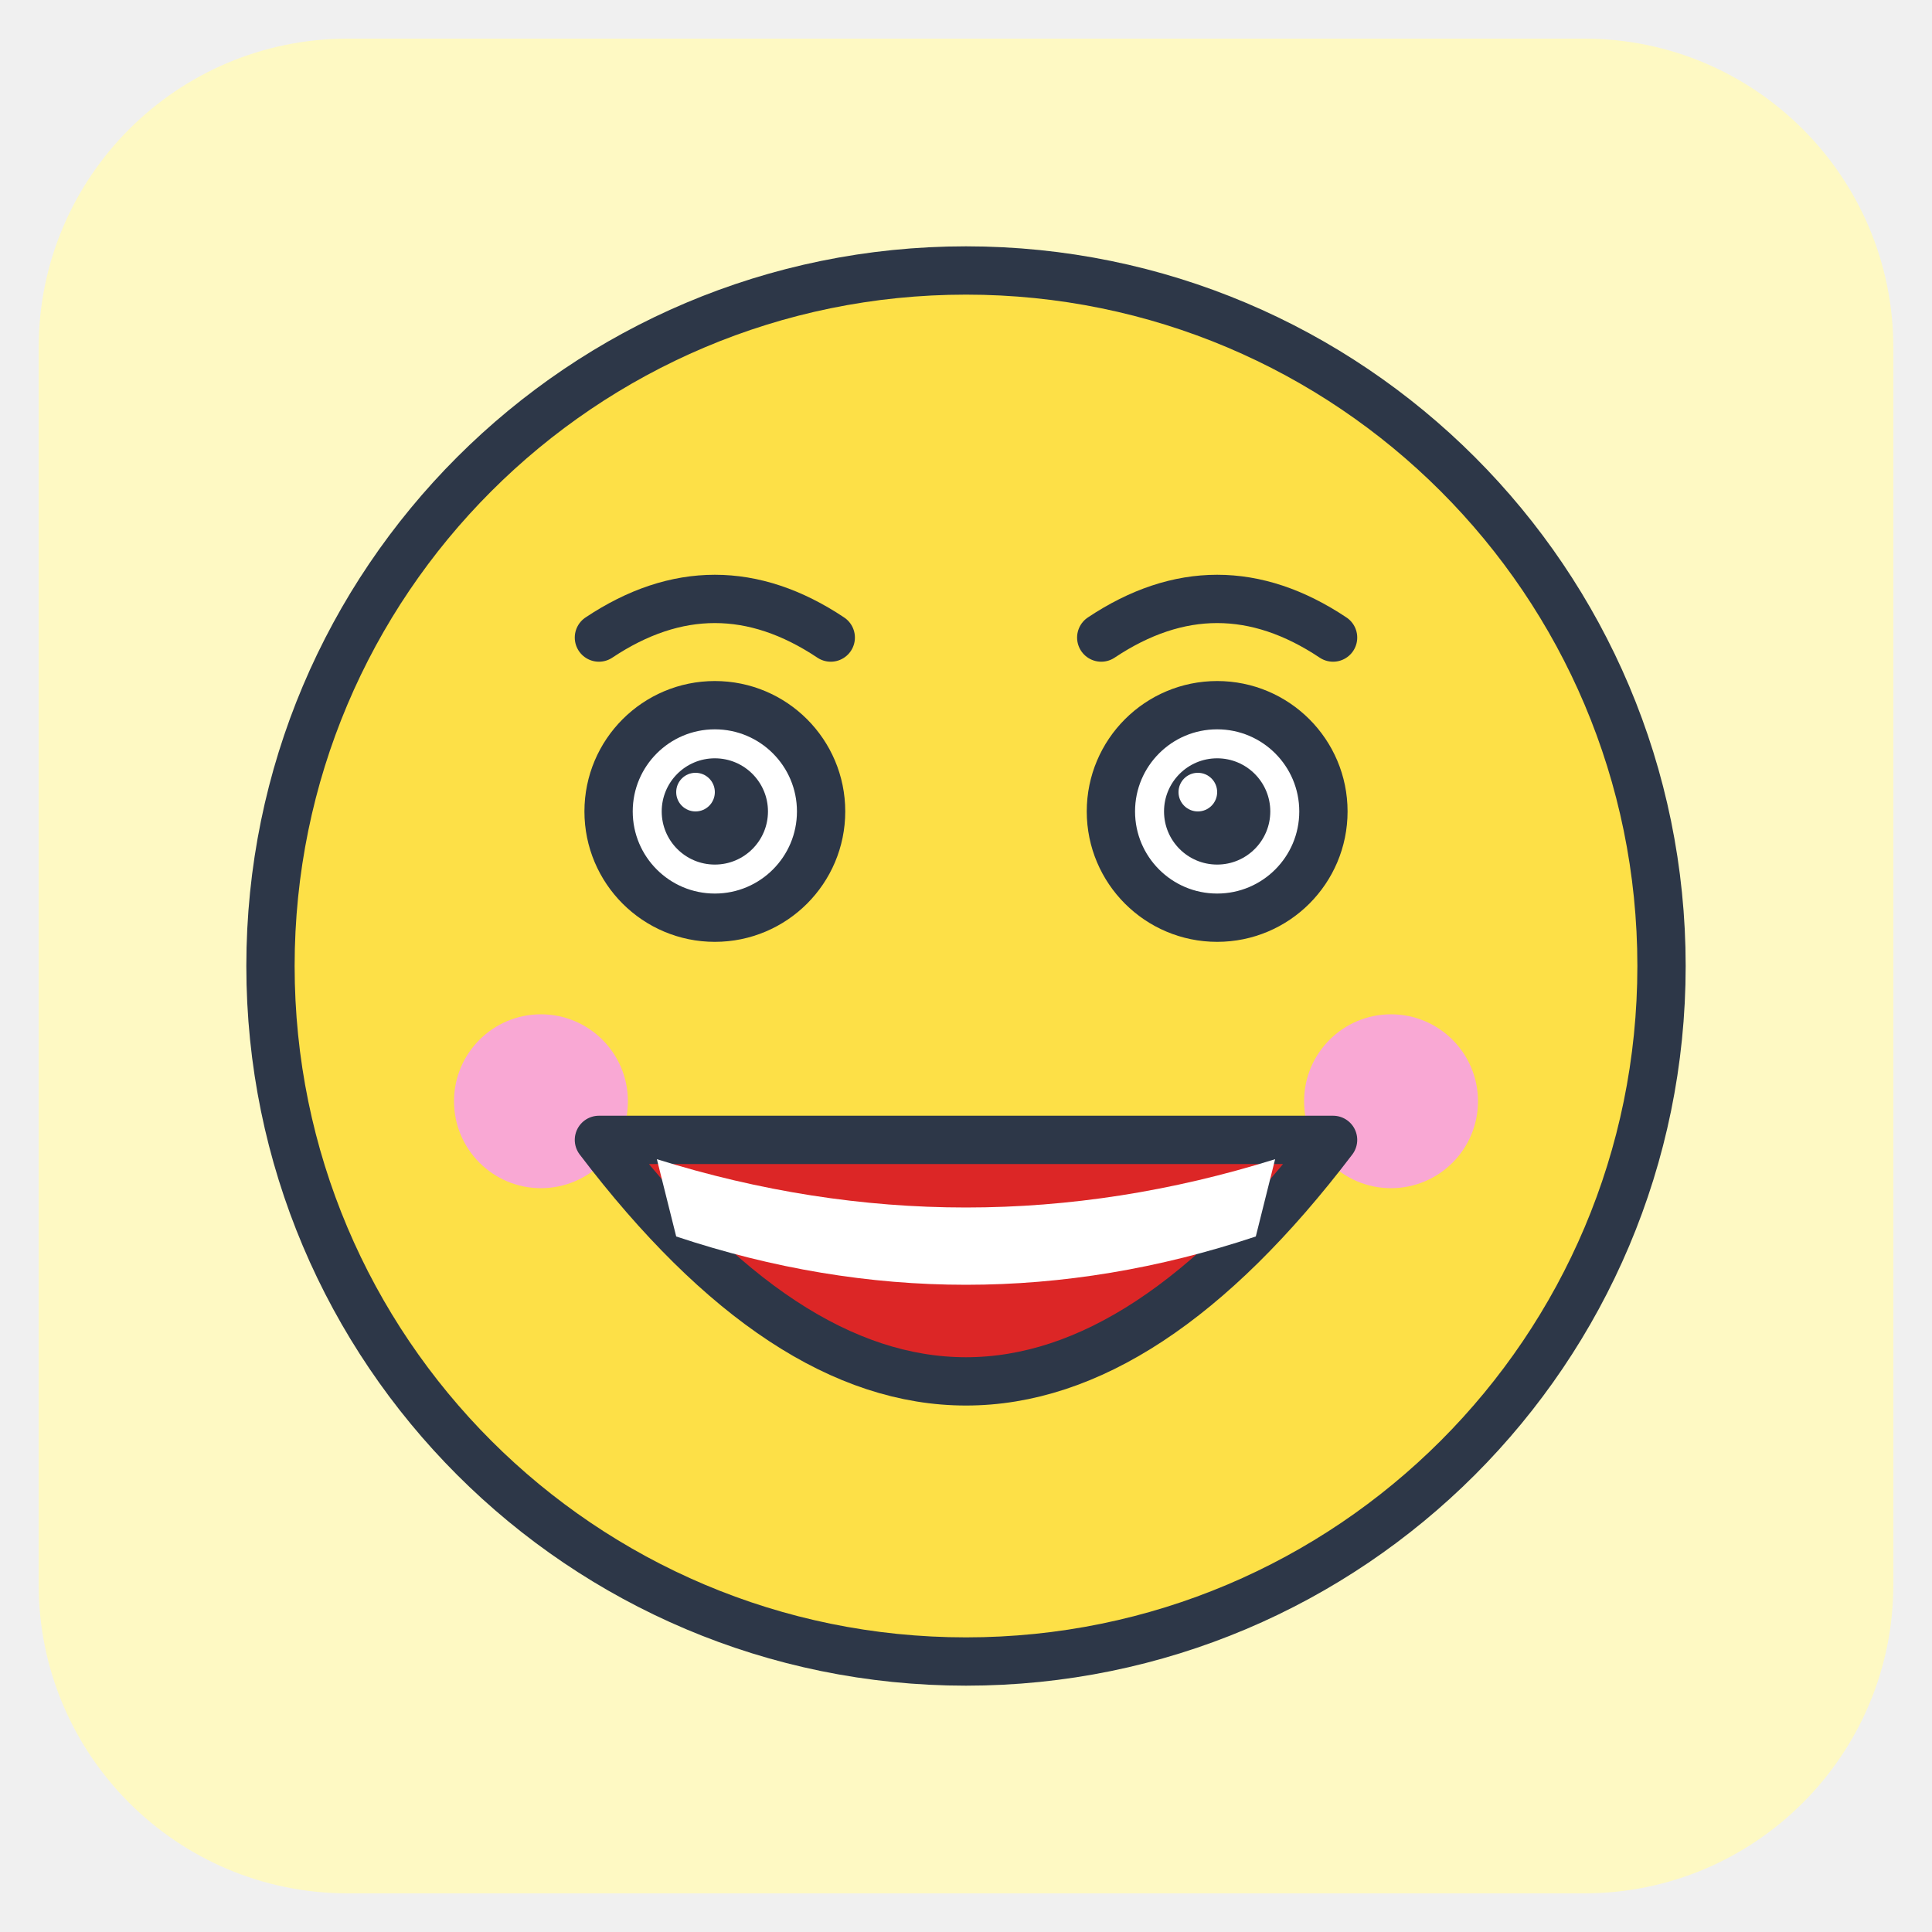
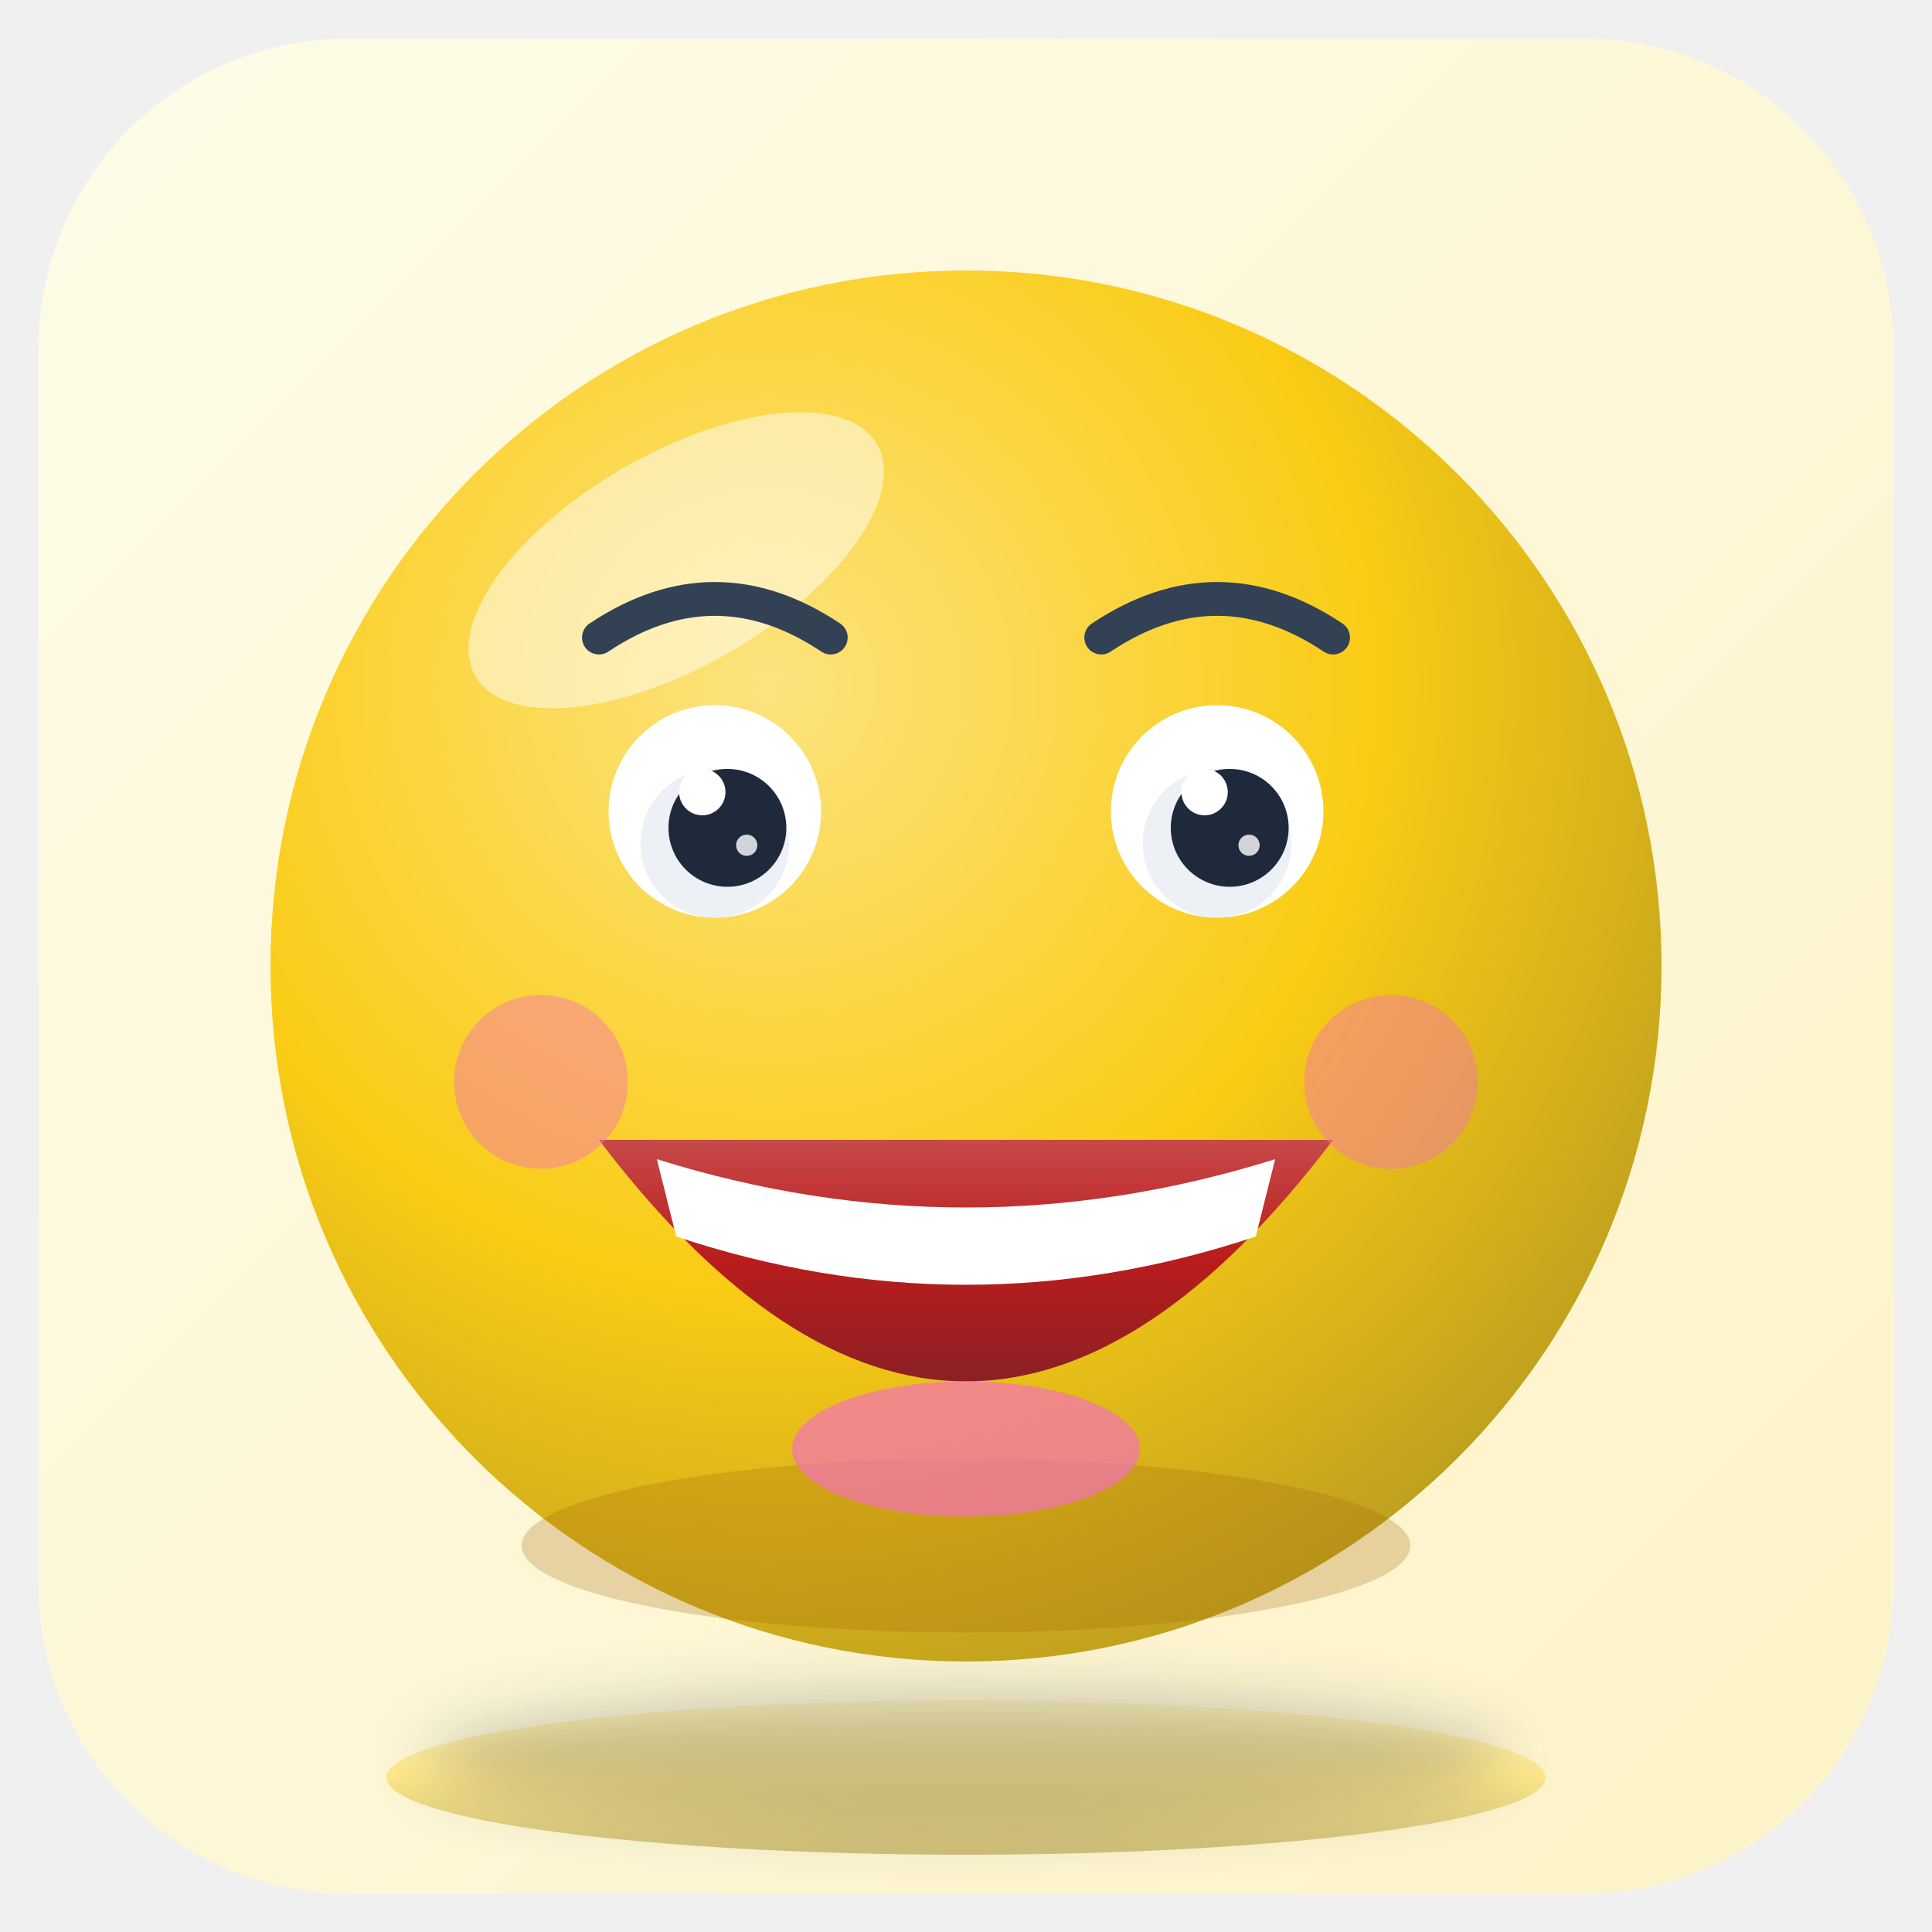
<svg xmlns="http://www.w3.org/2000/svg" viewBox="0 0 200 200" role="img" aria-label="שמח">
-   <rect x="4" y="4" width="192" height="192" rx="32" fill="#FEF9C3" />
-   <g stroke="#2D3748" stroke-width="5" stroke-linejoin="round" stroke-linecap="round">
-     <circle cx="100" cy="100" r="72" fill="#FDE047" />
-     <circle cx="56" cy="114" r="9" fill="#F9A8D4" stroke="none" />
-     <circle cx="144" cy="114" r="9" fill="#F9A8D4" stroke="none" />
-     <path d="M62 118 Q100 168 138 118 Z" fill="#DC2626" />
-     <path d="M68 120 Q100 130 132 120 L130 128 Q100 138 70 128 Z" fill="#fff" stroke="none" />
-     <circle cx="74" cy="84" r="11" fill="#fff" />
-     <circle cx="74" cy="84" r="5.5" fill="#2D3748" stroke="none" />
-     <circle cx="72" cy="82" r="2" fill="#fff" stroke="none" />
-     <circle cx="126" cy="84" r="11" fill="#fff" />
-     <circle cx="126" cy="84" r="5.5" fill="#2D3748" stroke="none" />
-     <circle cx="124" cy="82" r="2" fill="#fff" stroke="none" />
-     <path d="M62 66 Q74 58 86 66 M114 66 Q126 58 138 66" fill="none" />
-   </g>
+   <defs>
+     <linearGradient id="happy-sad-word-g0" x1="0" y1="0" x2="1" y2="1">
+       <stop offset="0" stop-color="#FEFCE8" />
+       <stop offset="1" stop-color="#FEF3C7" />
+     </linearGradient>
+     <linearGradient id="happy-sad-word-g1" x1="0" y1="0" x2="0" y2="1">
+       <stop offset="0" stop-color="#fef0b9" />
+       <stop offset=".5" stop-color="#FDE68A" />
+       <stop offset="1" stop-color="#d1c079" />
+     </linearGradient>
+     <radialGradient id="happy-sad-word-g2" cx="0.36" cy="0.3" r="0.78">
+       <stop offset="0" stop-color="#fce37e" />
+       <stop offset=".55" stop-color="#FACC15" />
+       <stop offset="1" stop-color="#b89b1f" />
+     </radialGradient>
+     <linearGradient id="happy-sad-word-g3" x1="0" y1="0" x2="0" y2="1">
+       <stop offset="0" stop-color="#c74949" />
+       <stop offset=".5" stop-color="#B91C1C" />
+       <stop offset="1" stop-color="#8b2024" />
+     </linearGradient>
+     <filter id="happy-sad-word-blur" x="-30%" y="-60%" width="160%" height="220%">
+       <feGaussianBlur stdDeviation="3" />
+     </filter>
+   </defs>
+   <rect x="4" y="4" width="192" height="192" rx="32" fill="url(#happy-sad-word-g0)" />
+   <ellipse cx="100" cy="184" rx="60" ry="8" fill="url(#happy-sad-word-g1)" />
+   <ellipse cx="100" cy="182" rx="56" ry="7" fill="#1E293B" opacity="0.22" filter="url(#happy-sad-word-blur)" />
+   <circle cx="100" cy="100" r="72" fill="url(#happy-sad-word-g2)" />
+   <ellipse cx="70" cy="58" rx="24" ry="11" fill="#fff" opacity="0.5" transform="rotate(-30 70 58)" />
+   <ellipse cx="100" cy="160" rx="46" ry="9" fill="#A16207" opacity="0.25" />
+   <path d="M62 118 Q100 168 138 118 Z" fill="url(#happy-sad-word-g3)" />
+   <path d="M68 120 Q100 130 132 120 L130 128 Q100 138 70 128 Z" fill="#fff" />
+   <ellipse cx="100" cy="150" rx="18" ry="7" fill="#F472B6" opacity=".7" />
+   <circle cx="74" cy="84" r="11" fill="#fff" />
+   <circle cx="74" cy="87.3" r="7.7" fill="#CBD5E1" opacity=".35" />
+   <circle cx="75.3" cy="85.7" r="6.1" fill="#1E293B" />
+   <circle cx="72.7" cy="82" r="2.4" fill="#fff" />
+   <circle cx="77.3" cy="87.5" r="1.1" fill="#fff" opacity=".8" />
+   <circle cx="126" cy="84" r="11" fill="#fff" />
+   <circle cx="126" cy="87.3" r="7.7" fill="#CBD5E1" opacity=".35" />
+   <circle cx="127.3" cy="85.7" r="6.1" fill="#1E293B" />
+   <circle cx="124.7" cy="82" r="2.4" fill="#fff" />
+   <circle cx="129.3" cy="87.5" r="1.1" fill="#fff" opacity=".8" />
+   <path d="M62 66 Q74 58 86 66 M114 66 Q126 58 138 66" fill="none" stroke="#334155" stroke-width="3.5" stroke-linecap="round" stroke-linejoin="round" />
+   <circle cx="56" cy="112" r="9" fill="#F472B6" opacity=".45" />
+   <circle cx="144" cy="112" r="9" fill="#F472B6" opacity=".45" />
</svg>
